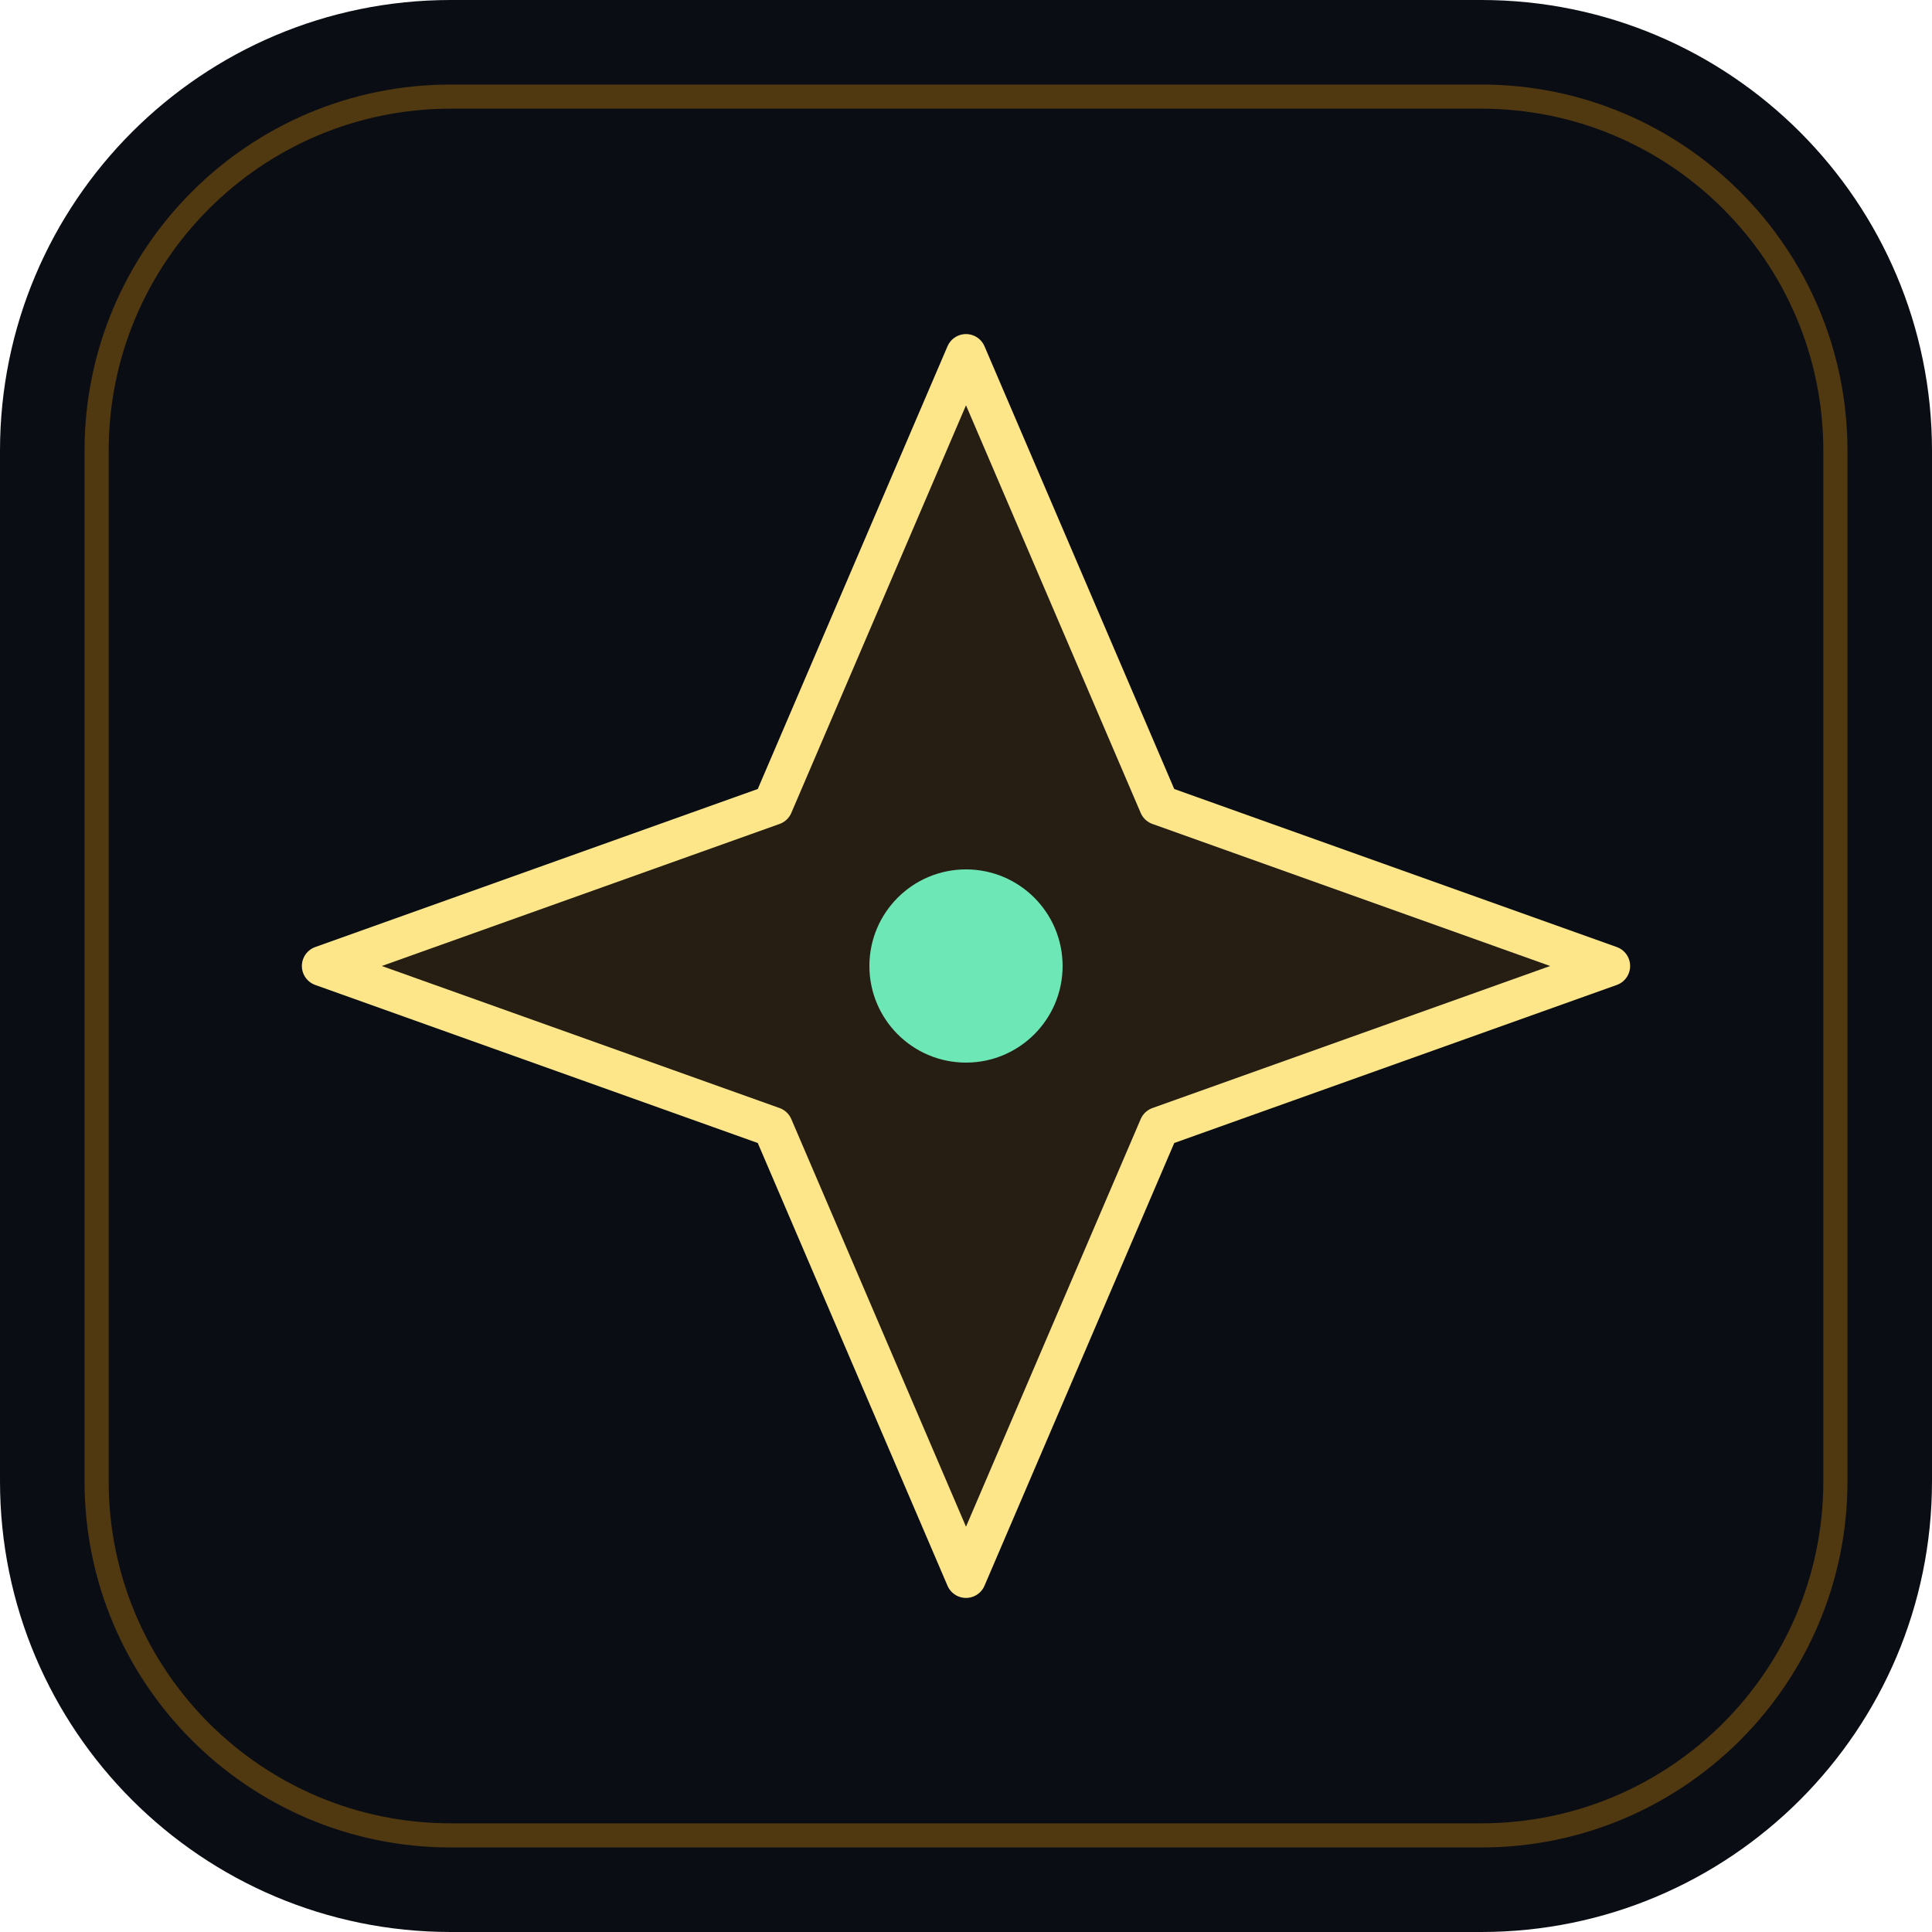
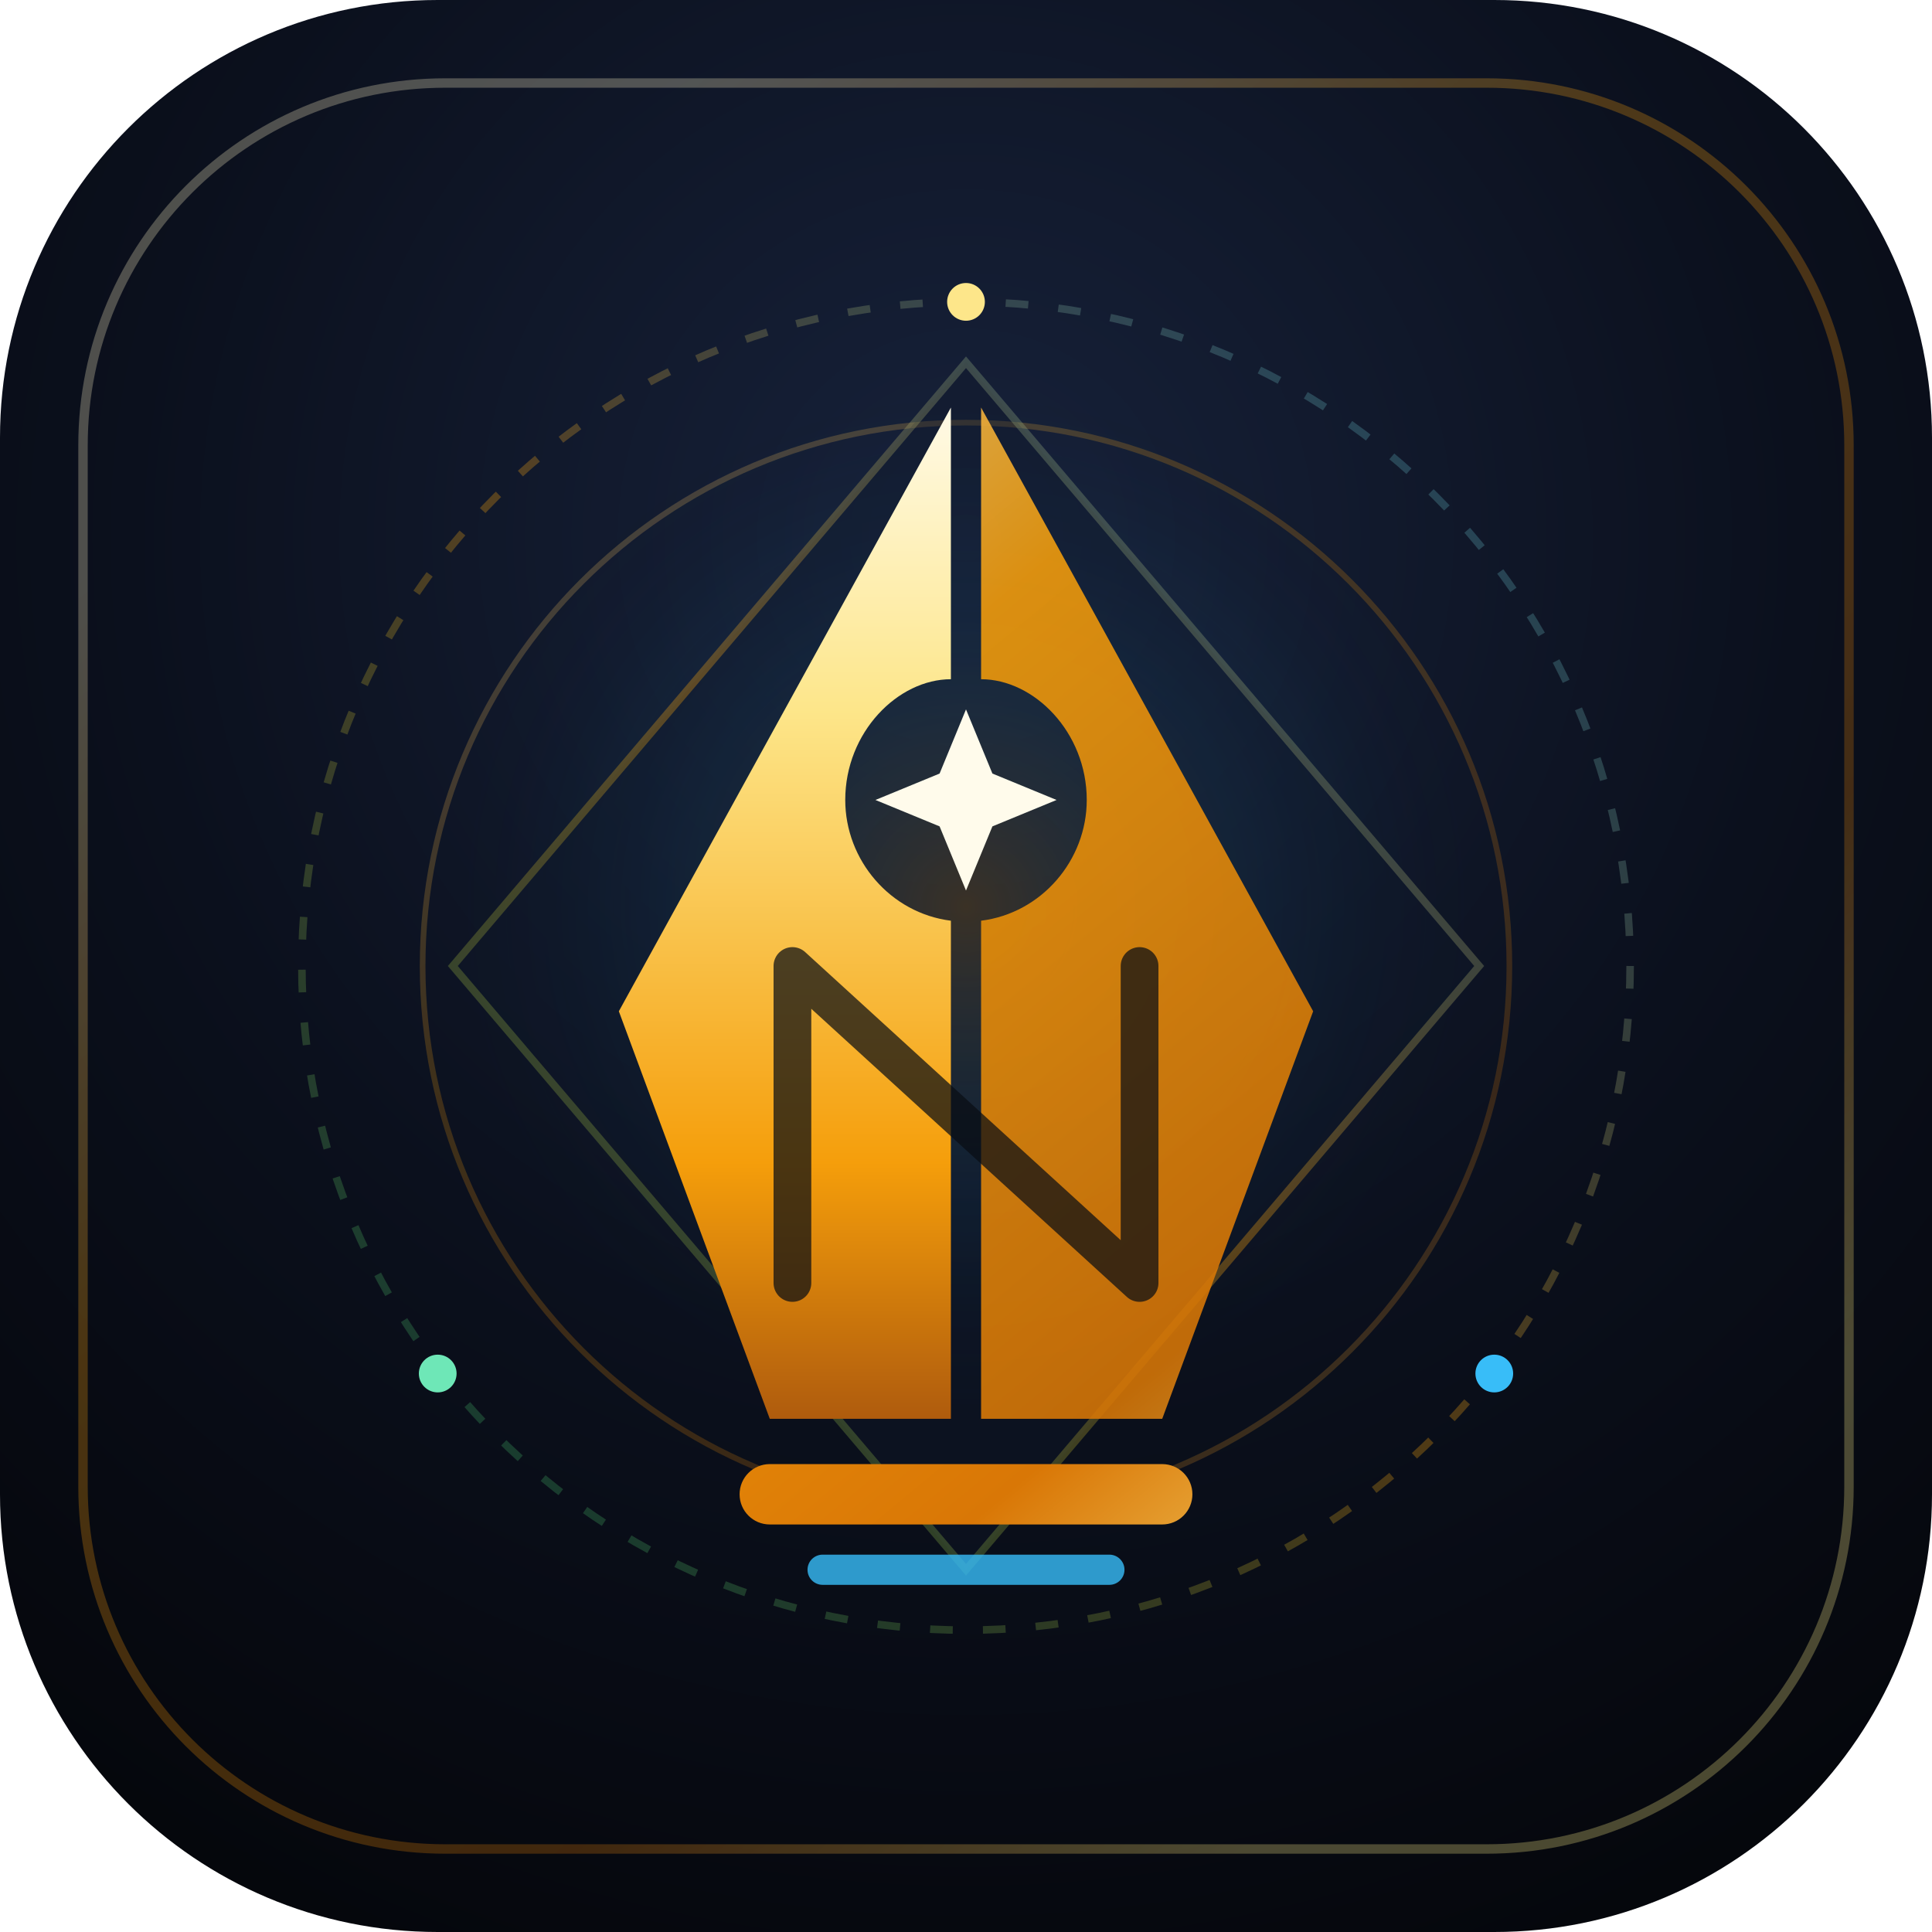
- <svg xmlns="http://www.w3.org/2000/svg" viewBox="0 0 120 120" fill="none">
-   <rect width="120" height="120" rx="28" fill="#0A0D14" />
-   <rect x="6" y="6" width="108" height="108" rx="22" stroke="#F59E0B" stroke-opacity="0.3" stroke-width="1.5" />
-   <path d="M60 22L72 50L100 60L72 70L60 98L48 70L20 60L48 50L60 22Z" stroke="#FDE68A" stroke-width="2.5" stroke-linejoin="round" fill="#F59E0B" fill-opacity="0.12" />
-   <circle cx="60" cy="60" r="6" fill="#6EE7B7" />
+ <svg xmlns="http://www.w3.org/2000/svg" viewBox="0 0 512 512" fill="none">
+   <defs>
+     <radialGradient id="bgGrad" cx="50%" cy="28%" r="78%">
+       <stop offset="0%" stop-color="#17223B" />
+       <stop offset="55%" stop-color="#0B101D" />
+       <stop offset="100%" stop-color="#05070C" />
+     </radialGradient>
+     <linearGradient id="goldGrad" x1="110" y1="80" x2="402" y2="432" gradientUnits="userSpaceOnUse">
+       <stop offset="0%" stop-color="#FEF3C7" />
+       <stop offset="35%" stop-color="#F59E0B" />
+       <stop offset="75%" stop-color="#D97706" />
+       <stop offset="100%" stop-color="#FEF08A" />
+     </linearGradient>
+     <linearGradient id="accentOrbit" x1="96" y1="416" x2="416" y2="96" gradientUnits="userSpaceOnUse">
+       <stop offset="0%" stop-color="#10B981" stop-opacity="0.85" />
+       <stop offset="50%" stop-color="#F59E0B" stop-opacity="0.95" />
+       <stop offset="100%" stop-color="#38BDF8" stop-opacity="0.85" />
+     </linearGradient>
+     <radialGradient id="centerGlow" cx="50%" cy="46%" r="36%">
+       <stop offset="0%" stop-color="#F59E0B" stop-opacity="0.28" />
+       <stop offset="55%" stop-color="#38BDF8" stop-opacity="0.08" />
+       <stop offset="100%" stop-color="#000000" stop-opacity="0" />
+     </radialGradient>
+     <linearGradient id="nibBody" x1="256" y1="104" x2="256" y2="404" gradientUnits="userSpaceOnUse">
+       <stop offset="0%" stop-color="#FFFBEB" />
+       <stop offset="28%" stop-color="#FDE68A" />
+       <stop offset="68%" stop-color="#F59E0B" />
+       <stop offset="100%" stop-color="#92400E" />
+     </linearGradient>
+   </defs>
+   <rect width="512" height="512" rx="116" fill="url(#bgGrad)" />
+   <circle cx="256" cy="256" r="200" fill="url(#centerGlow)" />
+   <rect x="22" y="22" width="468" height="468" rx="96" stroke="url(#goldGrad)" stroke-opacity="0.28" stroke-width="2.5" />
+   <circle cx="256" cy="256" r="176" stroke="url(#accentOrbit)" stroke-opacity="0.32" stroke-width="2" stroke-dasharray="6 8" />
+   <circle cx="256" cy="256" r="144" stroke="url(#goldGrad)" stroke-opacity="0.22" stroke-width="1.5" />
+   <circle cx="256" cy="80" r="5" fill="#FDE68A" />
+   <circle cx="116" cy="364" r="5" fill="#6EE7B7" />
+   <circle cx="396" cy="364" r="5" fill="#38BDF8" />
+   <path d="M256 96L392 256L256 416L120 256L256 96Z" stroke="url(#accentOrbit)" stroke-opacity="0.35" stroke-width="2" fill="#0F172A" fill-opacity="0.35" />
+   <path d="M252 108L164 268L204 376H252V244C236 242 224 228 224 212C224 194 238 180 252 180V108Z" fill="url(#nibBody)" />
+   <path d="M260 108V180C274 180 288 194 288 212C288 228 276 242 260 244V376H308L348 268L260 108Z" fill="url(#goldGrad)" fill-opacity="0.88" />
+   <rect x="196" y="388" width="120" height="16" rx="8" fill="url(#goldGrad)" />
+   <rect x="214" y="412" width="84" height="8" rx="4" fill="#38BDF8" fill-opacity="0.8" />
+   <path d="M210 340V256L302 340V256" stroke="#080C14" stroke-width="10" stroke-linecap="round" stroke-linejoin="round" opacity="0.72" />
+   <path d="M256 188L263 205L280 212L263 219L256 236L249 219L232 212L249 205L256 188Z" fill="#FFFBEB" />
</svg>
